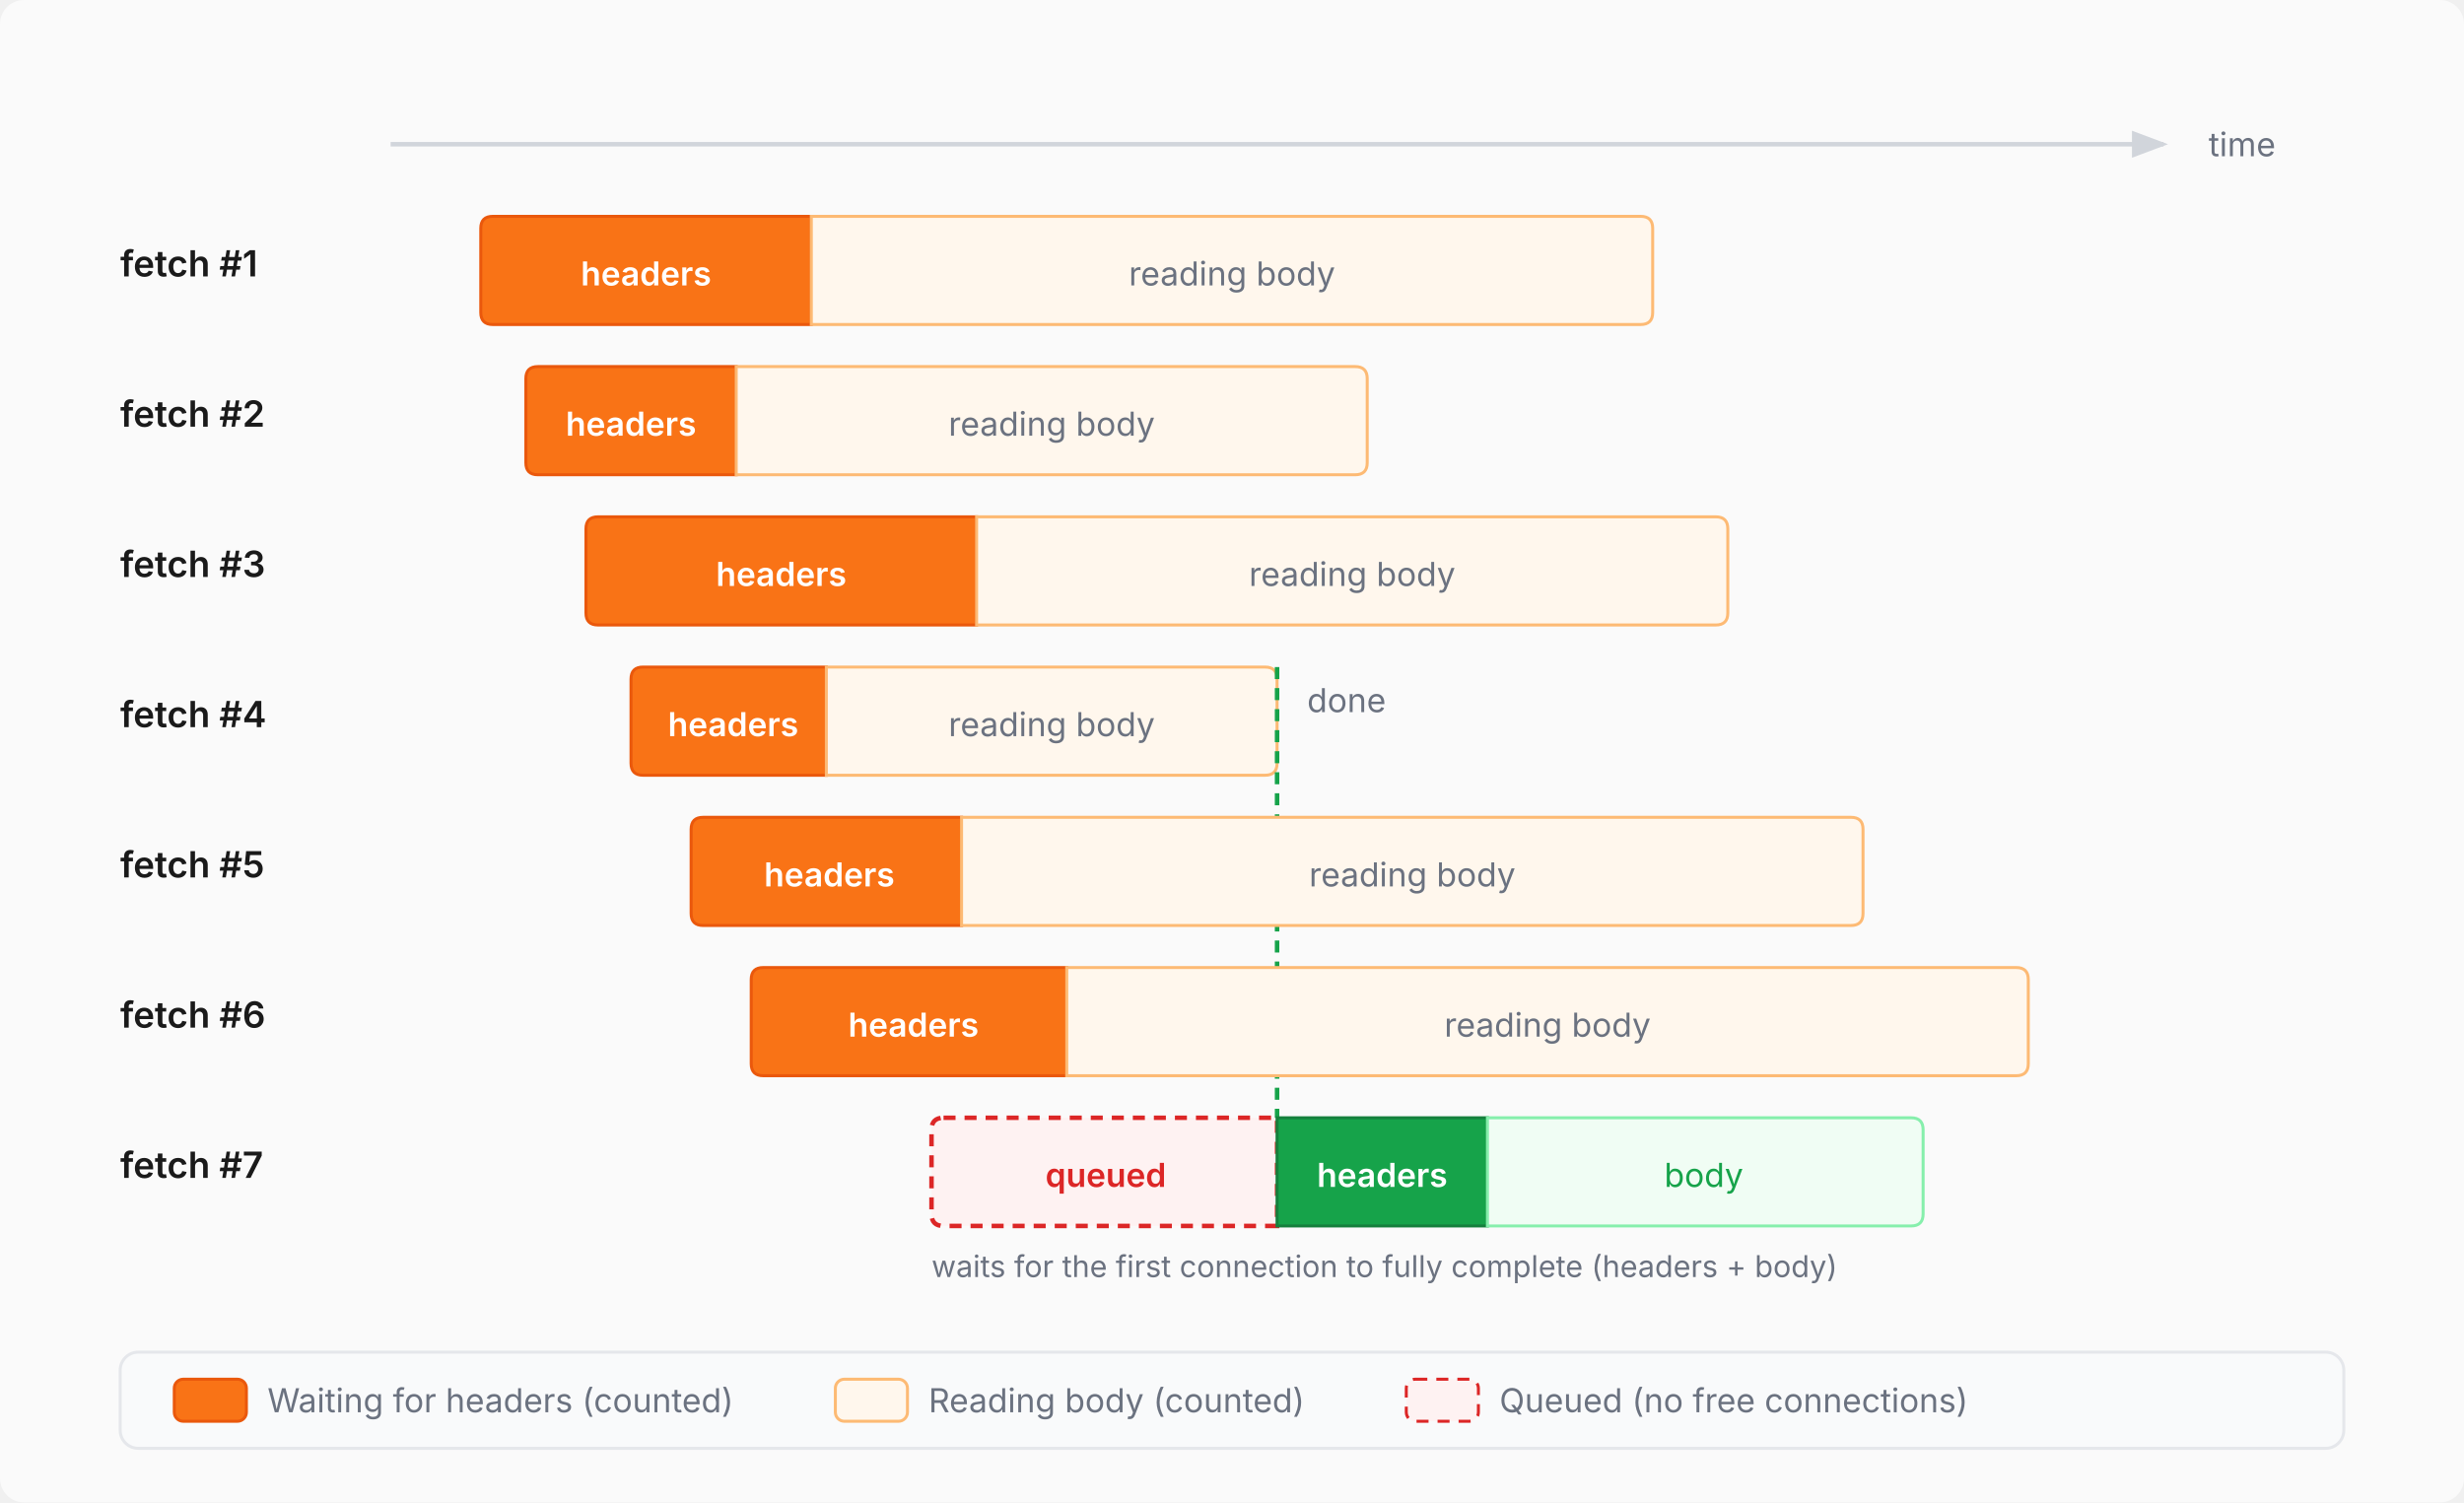
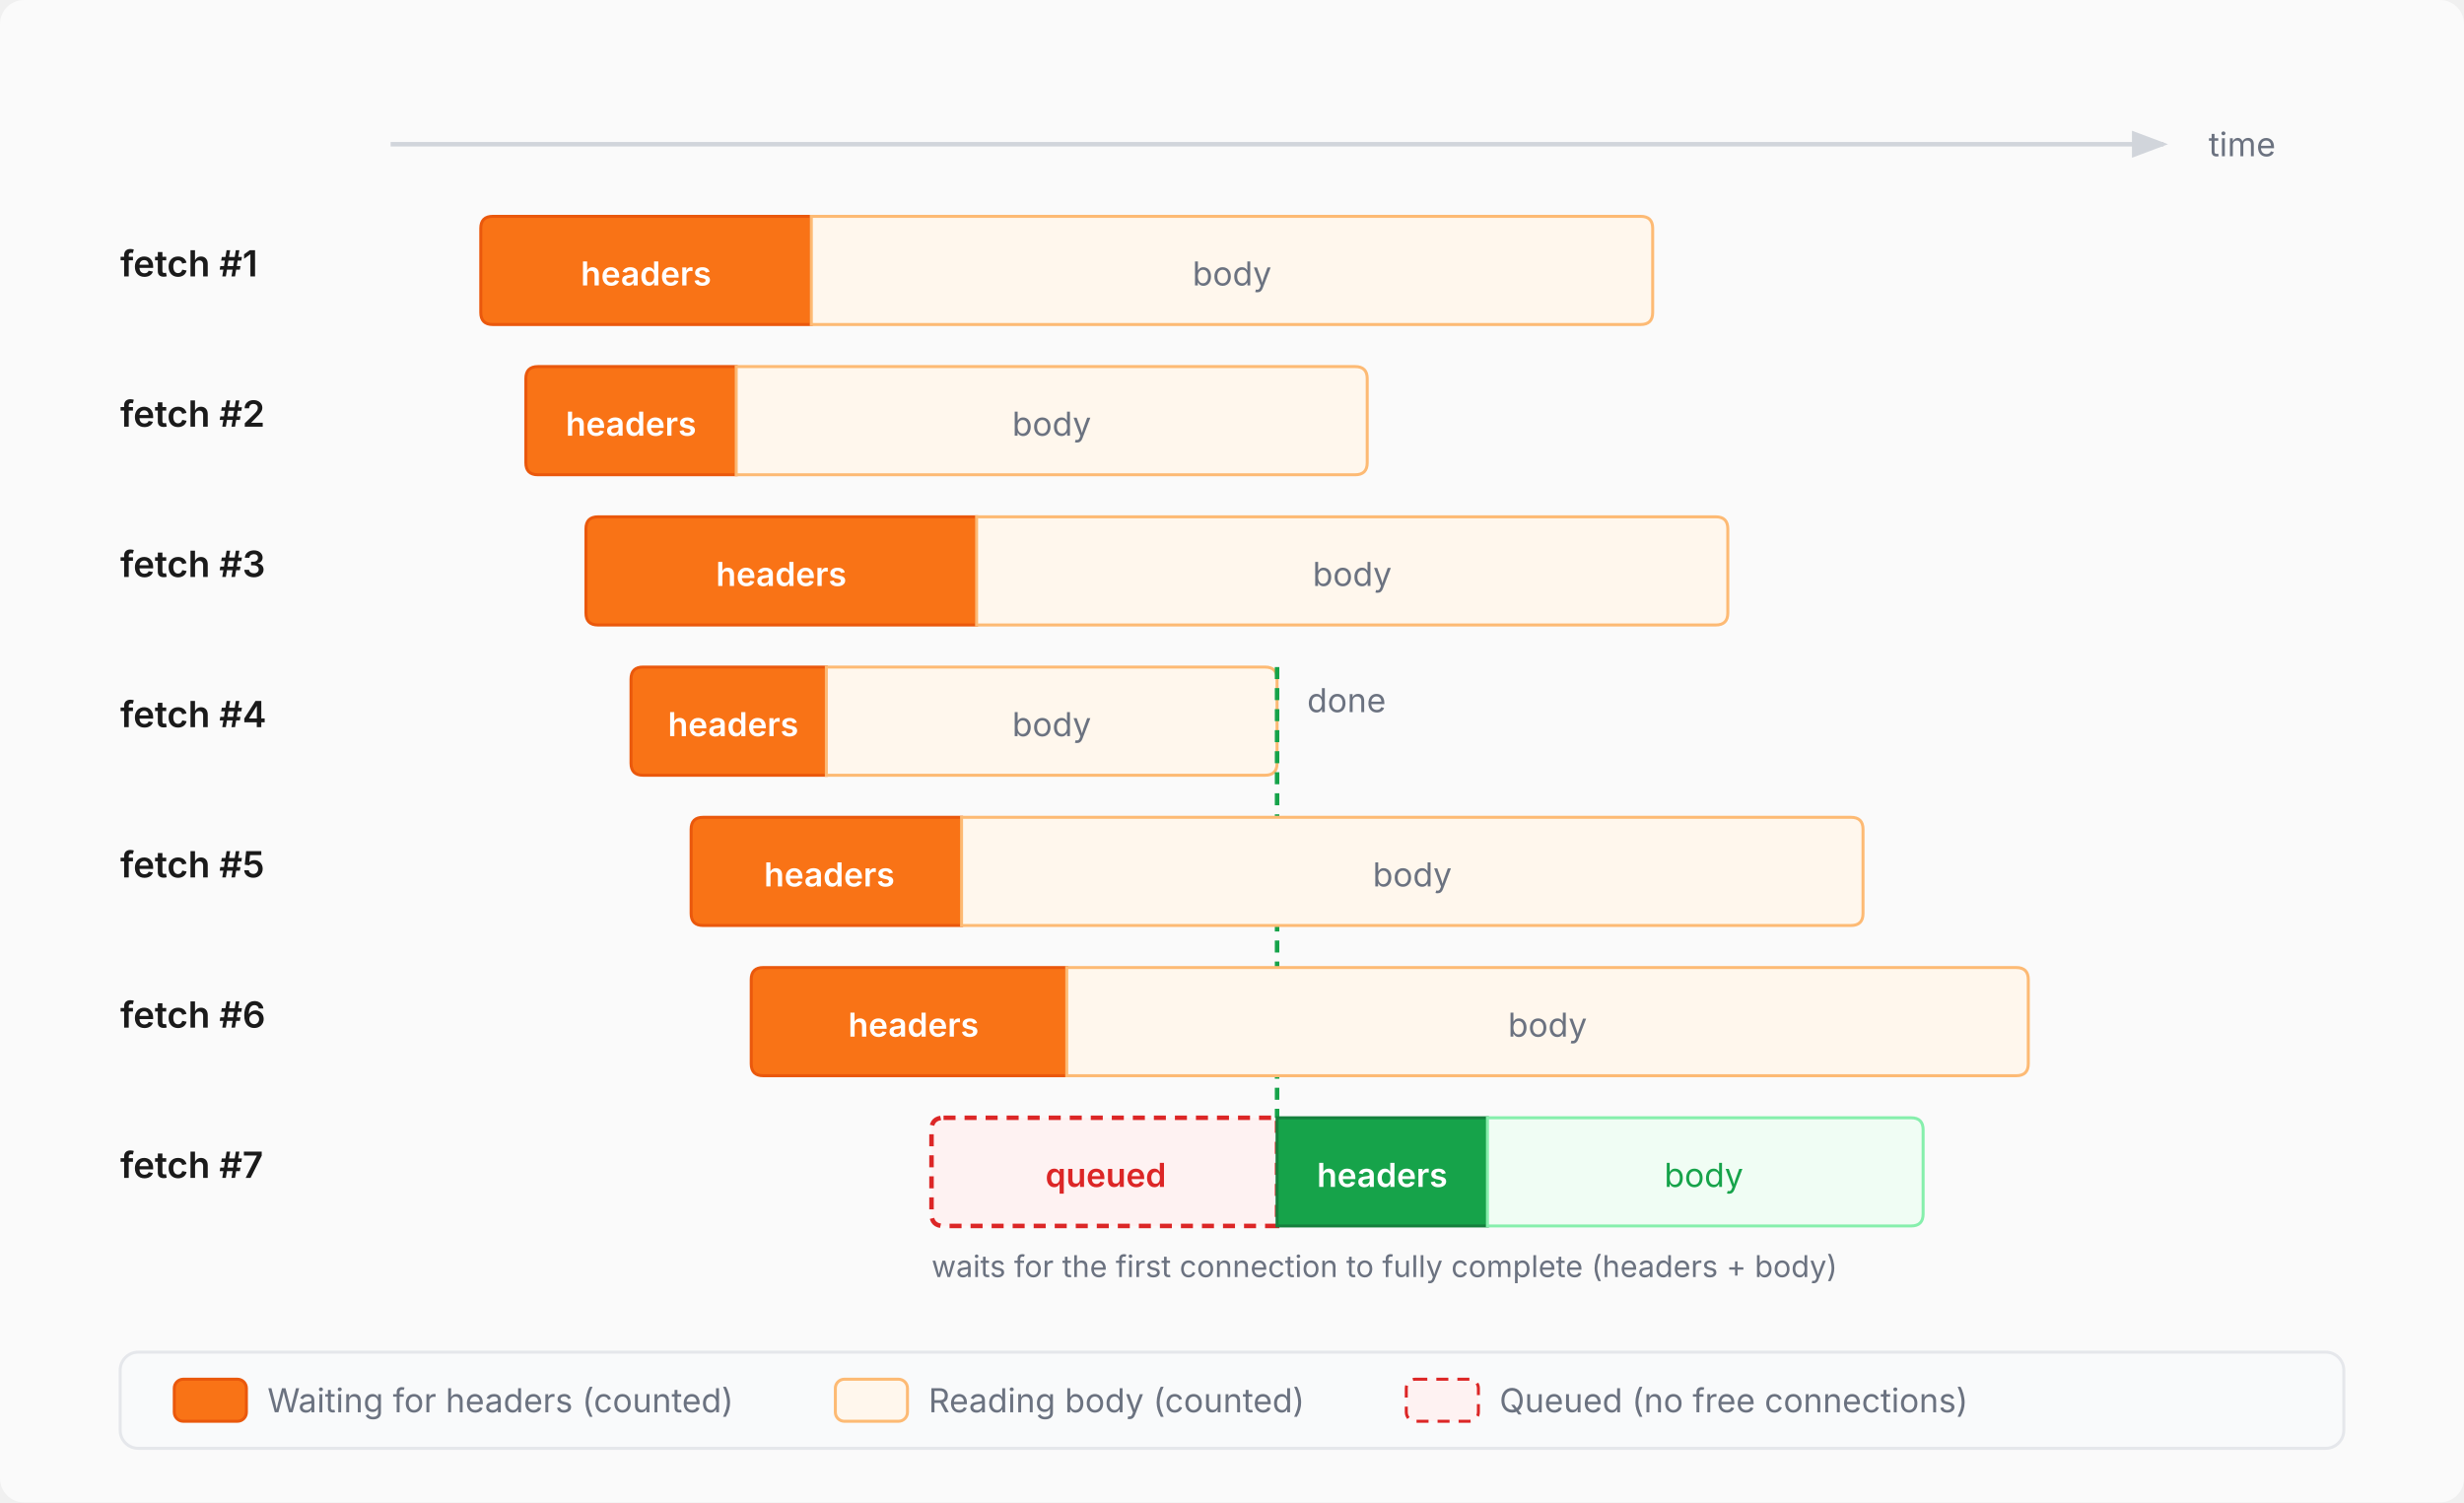
<svg xmlns="http://www.w3.org/2000/svg" viewBox="0 0 820 500" fill="none">
  <style>
    text { font-family: -apple-system, BlinkMacSystemFont, 'Segoe UI', sans-serif; }
    .label { font-size: 12px; font-weight: 600; fill: #1a1a1a; }
    .sublabel { font-size: 11px; fill: #6b7280; }
    .phase { font-size: 11px; font-weight: 600; fill: #fff; }
    .phase-body { font-size: 11px; fill: #6b7280; }
    .phase-queued { font-size: 11px; font-weight: 600; fill: #dc2626; }
    .annotation { font-size: 10px; fill: #6b7280; }
  </style>
  <defs>
    <marker id="time-arrow" markerWidth="8" markerHeight="6" refX="7" refY="3" orient="auto">
      <polygon points="0 0, 8 3, 0 6" fill="#d1d5db" />
    </marker>
  </defs>
  <rect width="820" height="500" fill="#fafafa" rx="8" />
  <line x1="130" y1="48" x2="720" y2="48" stroke="#d1d5db" stroke-width="1.5" marker-end="url(#time-arrow)" />
  <text x="735" y="52" class="sublabel">time</text>
  <text x="40" y="92" class="label">fetch #1</text>
  <path d="M164,72 h106 v36 h-106 q-4,0 -4,-4 v-28 q0,-4 4,-4z" fill="#f97316" stroke="#ea580c" stroke-width="1" />
  <path d="M270,72 h276 q4,0 4,4 v28 q0,4 -4,4 h-276 v-36z" fill="#fff7ed" stroke="#fdba74" stroke-width="1" />
  <text x="215" y="95" text-anchor="middle" class="phase">headers</text>
-   <text x="410" y="95" text-anchor="middle" class="phase-body">reading body</text>
+   <text x="410" y="95" text-anchor="middle" class="phase-body">body</text>
  <text x="40" y="142" class="label">fetch #2</text>
  <path d="M179,122 h66 v36 h-66 q-4,0 -4,-4 v-28 q0,-4 4,-4z" fill="#f97316" stroke="#ea580c" stroke-width="1" />
  <path d="M245,122 h206 q4,0 4,4 v28 q0,4 -4,4 h-206 v-36z" fill="#fff7ed" stroke="#fdba74" stroke-width="1" />
  <text x="210" y="145" text-anchor="middle" class="phase">headers</text>
-   <text x="350" y="145" text-anchor="middle" class="phase-body">reading body</text>
+   <text x="350" y="145" text-anchor="middle" class="phase-body">body</text>
  <text x="40" y="192" class="label">fetch #3</text>
  <path d="M199,172 h126 v36 h-126 q-4,0 -4,-4 v-28 q0,-4 4,-4z" fill="#f97316" stroke="#ea580c" stroke-width="1" />
  <path d="M325,172 h246 q4,0 4,4 v28 q0,4 -4,4 h-246 v-36z" fill="#fff7ed" stroke="#fdba74" stroke-width="1" />
  <text x="260" y="195" text-anchor="middle" class="phase">headers</text>
-   <text x="450" y="195" text-anchor="middle" class="phase-body">reading body</text>
+   <text x="450" y="195" text-anchor="middle" class="phase-body">body</text>
  <text x="40" y="242" class="label">fetch #4</text>
  <path d="M214,222 h61 v36 h-61 q-4,0 -4,-4 v-28 q0,-4 4,-4z" fill="#f97316" stroke="#ea580c" stroke-width="1" />
  <path d="M275,222 h146 q4,0 4,4 v28 q0,4 -4,4 h-146 v-36z" fill="#fff7ed" stroke="#fdba74" stroke-width="1" />
  <text x="244" y="245" text-anchor="middle" class="phase">headers</text>
-   <text x="350" y="245" text-anchor="middle" class="phase-body">reading body</text>
+   <text x="350" y="245" text-anchor="middle" class="phase-body">body</text>
  <line x1="425" y1="222" x2="425" y2="380" stroke="#16a34a" stroke-width="1.5" stroke-dasharray="4 3" />
  <text x="435" y="237" class="sublabel" fill="#16a34a">done</text>
  <text x="40" y="292" class="label">fetch #5</text>
  <path d="M234,272 h86 v36 h-86 q-4,0 -4,-4 v-28 q0,-4 4,-4z" fill="#f97316" stroke="#ea580c" stroke-width="1" />
  <path d="M320,272 h296 q4,0 4,4 v28 q0,4 -4,4 h-296 v-36z" fill="#fff7ed" stroke="#fdba74" stroke-width="1" />
  <text x="276" y="295" text-anchor="middle" class="phase">headers</text>
-   <text x="470" y="295" text-anchor="middle" class="phase-body">reading body</text>
+   <text x="470" y="295" text-anchor="middle" class="phase-body">body</text>
  <text x="40" y="342" class="label">fetch #6</text>
  <path d="M254,322 h101 v36 h-101 q-4,0 -4,-4 v-28 q0,-4 4,-4z" fill="#f97316" stroke="#ea580c" stroke-width="1" />
  <path d="M355,322 h316 q4,0 4,4 v28 q0,4 -4,4 h-316 v-36z" fill="#fff7ed" stroke="#fdba74" stroke-width="1" />
  <text x="304" y="345" text-anchor="middle" class="phase">headers</text>
-   <text x="515" y="345" text-anchor="middle" class="phase-body">reading body</text>
+   <text x="515" y="345" text-anchor="middle" class="phase-body">body</text>
  <text x="40" y="392" class="label">fetch #7</text>
  <path d="M314,372 h111 v36 h-111 q-4,0 -4,-4 v-28 q0,-4 4,-4z" fill="#fef2f2" stroke="#dc2626" stroke-width="1.5" stroke-dasharray="4 3" />
  <text x="368" y="395" text-anchor="middle" class="phase-queued">queued</text>
  <rect x="425" y="372" width="70" height="36" fill="#16a34a" stroke="#15803d" stroke-width="1" />
  <path d="M495,372 h141 q4,0 4,4 v28 q0,4 -4,4 h-141 v-36z" fill="#f0fdf4" stroke="#86efac" stroke-width="1" />
  <text x="460" y="395" text-anchor="middle" class="phase">headers</text>
  <text x="567" y="395" text-anchor="middle" style="font-size: 11px; fill: #16a34a;">body</text>
  <text x="310" y="425" class="annotation">waits for the first connection to fully complete (headers + body)</text>
  <rect x="40" y="450" width="740" height="32" rx="6" fill="#f9fafb" stroke="#e5e7eb" stroke-width="1" />
  <rect x="58" y="459" width="24" height="14" rx="3" fill="#f97316" stroke="#ea580c" stroke-width="1" />
  <text x="89" y="470" class="sublabel">Waiting for headers (counted)</text>
  <rect x="278" y="459" width="24" height="14" rx="3" fill="#fff7ed" stroke="#fdba74" stroke-width="1" />
  <text x="309" y="470" class="sublabel">Reading body (counted)</text>
  <rect x="468" y="459" width="24" height="14" rx="3" fill="#fef2f2" stroke="#dc2626" stroke-width="1" stroke-dasharray="4 3" />
  <text x="499" y="470" class="sublabel">Queued (no free connections)</text>
</svg>
